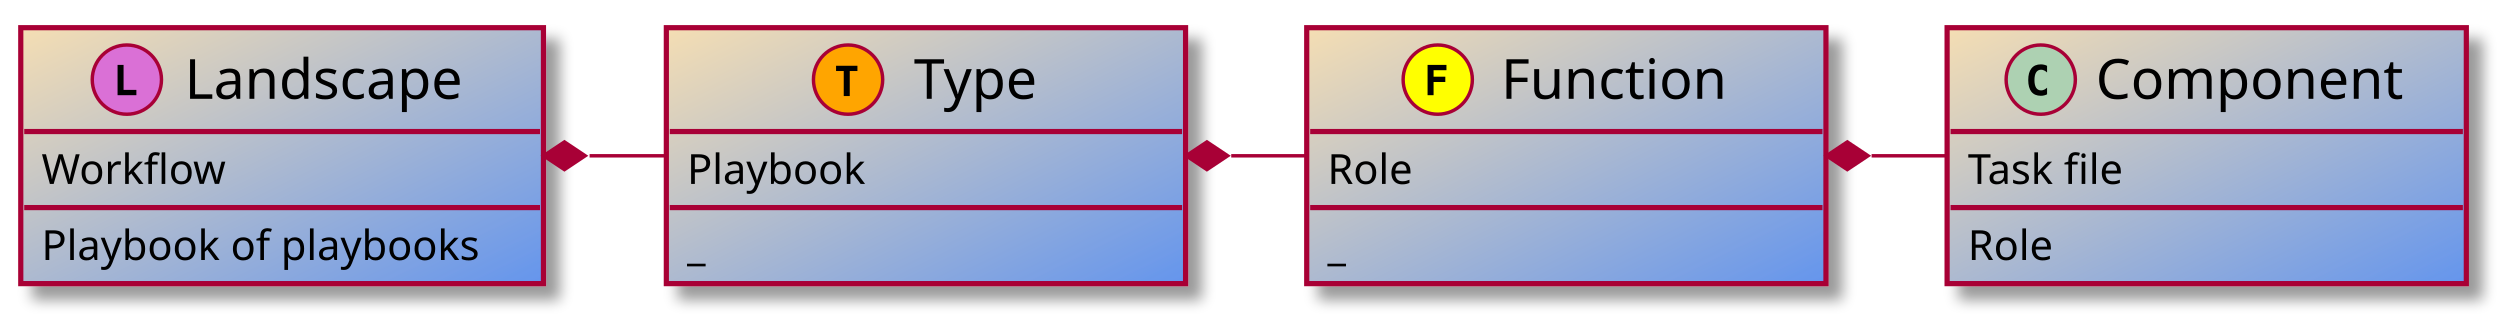
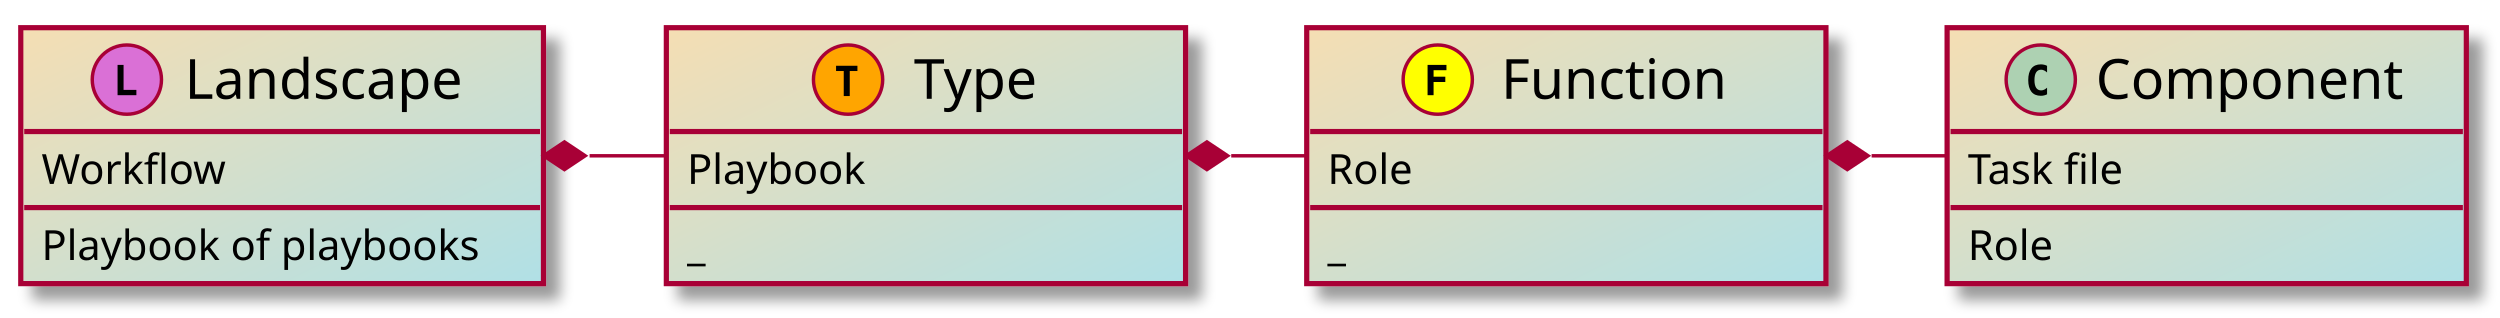
<svg xmlns="http://www.w3.org/2000/svg" contentScriptType="application/ecmascript" contentStyleType="text/css" height="94.391px" preserveAspectRatio="none" style="width:741px;height:94px;" version="1.1" viewBox="0 0 741 94" width="741.792px" zoomAndPan="magnify">
  <defs>
-     <linearGradient id="gawqtvom2exbq0" x1="0%" x2="100%" y1="0%" y2="100%">
+     <linearGradient id="gwjtz3zh13uz80" x1="0%" x2="100%" y1="0%" y2="100%">
      <stop offset="0%" stop-color="#F5DEB3" />
-       <stop offset="100%" stop-color="#6495ED" />
+       <stop offset="100%" stop-color="#B0E0E6" />
    </linearGradient>
-     <filter height="300%" id="fawqtvom2exbq" width="300%" x="-1" y="-1">
+     <filter height="300%" id="fwjtz3zh13uz8" width="300%" x="-1" y="-1">
      <feGaussianBlur result="blurOut" stdDeviation="2.052" />
      <feColorMatrix in="blurOut" result="blurOut2" type="matrix" values="0 0 0 0 0 0 0 0 0 0 0 0 0 0 0 0 0 0 .4 0" />
      <feOffset dx="4.104" dy="4.104" in="blurOut2" result="blurOut3" />
      <feBlend in="SourceGraphic" in2="blurOut3" mode="normal" />
    </filter>
  </defs>
  <g>
-     <rect fill="url(#gawqtvom2exbq0)" filter="url(#fawqtvom2exbq)" height="75.859" id="Landscape" style="stroke: #A80036; stroke-width: 1.539;" width="154.925" x="6.156" y="8.208" />
+     <rect fill="url(#gwjtz3zh13uz80)" filter="url(#fwjtz3zh13uz8)" height="75.859" id="Landscape" style="stroke: #A80036; stroke-width: 1.539;" width="154.925" x="6.156" y="8.208" />
    <ellipse cx="37.603" cy="23.598" fill="#DA70D6" rx="10.26" ry="10.26" style="stroke: #A80036; stroke-width: 1.026;" />
    <path d="M34.845,28.215 L34.845,19.237 L36.625,19.237 L36.625,26.644 L40.424,26.644 L40.424,28.215 L34.845,28.215 Z " />
    <text fill="#000000" font-family="sans-serif" font-size="16.416" lengthAdjust="spacingAndGlyphs" textLength="86.183" x="54.737" y="29.281">Landscape</text>
    <line style="stroke: #A80036; stroke-width: 1.539;" x1="7.182" x2="160.055" y1="38.988" y2="38.988" />
    <text fill="#000000" font-family="sans-serif" font-size="12.312" lengthAdjust="spacingAndGlyphs" textLength="56.429" x="12.312" y="54.52">Workflow</text>
    <line style="stroke: #A80036; stroke-width: 1.539;" x1="7.182" x2="160.055" y1="61.527" y2="61.527" />
    <text fill="#000000" font-family="sans-serif" font-size="12.312" lengthAdjust="spacingAndGlyphs" textLength="142.613" x="12.312" y="77.06">Playbook of playbooks</text>
-     <rect fill="url(#gawqtvom2exbq0)" filter="url(#fawqtvom2exbq)" height="75.859" id="Type" style="stroke: #A80036; stroke-width: 1.539;" width="153.899" x="197.503" y="8.208" />
+     <rect fill="url(#gwjtz3zh13uz80)" filter="url(#fwjtz3zh13uz8)" height="75.859" id="Type" style="stroke: #A80036; stroke-width: 1.539;" width="153.899" x="197.503" y="8.208" />
    <ellipse cx="251.368" cy="23.598" fill="#FFA500" rx="10.26" ry="10.26" style="stroke: #A80036; stroke-width: 1.026;" />
    <path d="M251.865,28.471 L250.085,28.471 L250.085,21.049 L247.809,21.049 L247.809,19.494 L254.141,19.494 L254.141,21.049 L251.865,21.049 L251.865,28.471 Z " />
    <text fill="#000000" font-family="sans-serif" font-size="16.416" lengthAdjust="spacingAndGlyphs" textLength="37.962" x="270.862" y="29.281">Type</text>
    <line style="stroke: #A80036; stroke-width: 1.539;" x1="198.529" x2="350.376" y1="38.988" y2="38.988" />
    <text fill="#000000" font-family="sans-serif" font-size="12.312" lengthAdjust="spacingAndGlyphs" textLength="57.456" x="203.659" y="54.52">Playbook</text>
    <line style="stroke: #A80036; stroke-width: 1.539;" x1="198.529" x2="350.376" y1="61.527" y2="61.527" />
    <text fill="#000000" font-family="sans-serif" font-size="12.312" lengthAdjust="spacingAndGlyphs" textLength="6.156" x="203.659" y="77.06">_</text>
-     <rect fill="url(#gawqtvom2exbq0)" filter="url(#fawqtvom2exbq)" height="75.859" id="Function" style="stroke: #A80036; stroke-width: 1.539;" width="153.899" x="387.312" y="8.208" />
+     <rect fill="url(#gwjtz3zh13uz80)" filter="url(#fwjtz3zh13uz8)" height="75.859" id="Function" style="stroke: #A80036; stroke-width: 1.539;" width="153.899" x="387.312" y="8.208" />
    <ellipse cx="426.146" cy="23.598" fill="#FFFF00" rx="10.26" ry="10.26" style="stroke: #A80036; stroke-width: 1.026;" />
    <path d="M428.727,20.808 L424.911,20.808 L424.911,22.732 L428.39,22.732 L428.39,24.303 L424.911,24.303 L424.911,28.215 L423.132,28.215 L423.132,19.237 L428.727,19.237 L428.727,20.808 Z " />
    <text fill="#000000" font-family="sans-serif" font-size="16.416" lengthAdjust="spacingAndGlyphs" textLength="68.742" x="444.921" y="29.281">Function</text>
    <line style="stroke: #A80036; stroke-width: 1.539;" x1="388.338" x2="540.185" y1="38.988" y2="38.988" />
    <text fill="#000000" font-family="sans-serif" font-size="12.312" lengthAdjust="spacingAndGlyphs" textLength="27.702" x="393.468" y="54.52">Role</text>
    <line style="stroke: #A80036; stroke-width: 1.539;" x1="388.338" x2="540.185" y1="61.527" y2="61.527" />
    <text fill="#000000" font-family="sans-serif" font-size="12.312" lengthAdjust="spacingAndGlyphs" textLength="6.156" x="393.468" y="77.06">_</text>
-     <rect fill="url(#gawqtvom2exbq0)" filter="url(#fawqtvom2exbq)" height="75.859" id="Component" style="stroke: #A80036; stroke-width: 1.539;" width="153.899" x="577.12" y="8.208" />
+     <rect fill="url(#gwjtz3zh13uz80)" filter="url(#fwjtz3zh13uz8)" height="75.859" id="Component" style="stroke: #A80036; stroke-width: 1.539;" width="153.899" x="577.12" y="8.208" />
    <ellipse cx="604.874" cy="23.598" fill="#ADD1B2" rx="10.26" ry="10.26" style="stroke: #A80036; stroke-width: 1.026;" />
    <path d="M606.749,27.958 Q606.332,28.167 605.867,28.279 Q605.403,28.391 604.905,28.391 Q603.078,28.391 602.116,27.205 Q601.17,26.003 601.17,23.742 Q601.17,21.466 602.116,20.279 Q603.078,19.077 604.905,19.077 Q605.403,19.077 605.867,19.189 Q606.348,19.285 606.749,19.51 L606.749,21.482 Q606.3,21.065 605.867,20.872 Q605.435,20.664 604.986,20.664 Q604.008,20.664 603.511,21.45 Q603.014,22.219 603.014,23.742 Q603.014,25.249 603.511,26.018 Q604.008,26.788 604.986,26.788 Q605.435,26.788 605.867,26.596 Q606.3,26.403 606.749,25.986 L606.749,27.958 Z " />
    <text fill="#000000" font-family="sans-serif" font-size="16.416" lengthAdjust="spacingAndGlyphs" textLength="93.365" x="621.187" y="29.281">Component</text>
    <line style="stroke: #A80036; stroke-width: 1.539;" x1="578.146" x2="729.993" y1="38.988" y2="38.988" />
    <text fill="#000000" font-family="sans-serif" font-size="12.312" lengthAdjust="spacingAndGlyphs" textLength="52.326" x="583.276" y="54.52">Task file</text>
    <line style="stroke: #A80036; stroke-width: 1.539;" x1="578.146" x2="729.993" y1="61.527" y2="61.527" />
    <text fill="#000000" font-family="sans-serif" font-size="12.312" lengthAdjust="spacingAndGlyphs" textLength="27.702" x="583.276" y="77.06">Role</text>
    <path d="M174.757,46.17 C182.319,46.17 189.88,46.17 197.442,46.17 " fill="none" id="Landscape-Type" style="stroke: #A80036; stroke-width: 1.026;" />
    <polygon fill="#A80036" points="161.142,46.17,167.298,50.274,173.454,46.17,167.298,42.066,161.142,46.17" style="stroke: #A80036; stroke-width: 1.026;" />
    <path d="M364.935,46.17 C372.363,46.17 379.791,46.17 387.22,46.17 " fill="none" id="Type-Function" style="stroke: #A80036; stroke-width: 1.026;" />
    <polygon fill="#A80036" points="351.566,46.17,357.722,50.274,363.878,46.17,357.722,42.066,351.566,46.17" style="stroke: #A80036; stroke-width: 1.026;" />
    <path d="M554.744,46.17 C562.172,46.17 569.6,46.17 577.028,46.17 " fill="none" id="Function-Component" style="stroke: #A80036; stroke-width: 1.026;" />
    <polygon fill="#A80036" points="541.375,46.17,547.531,50.274,553.687,46.17,547.531,42.066,541.375,46.17" style="stroke: #A80036; stroke-width: 1.026;" />
  </g>
</svg>
